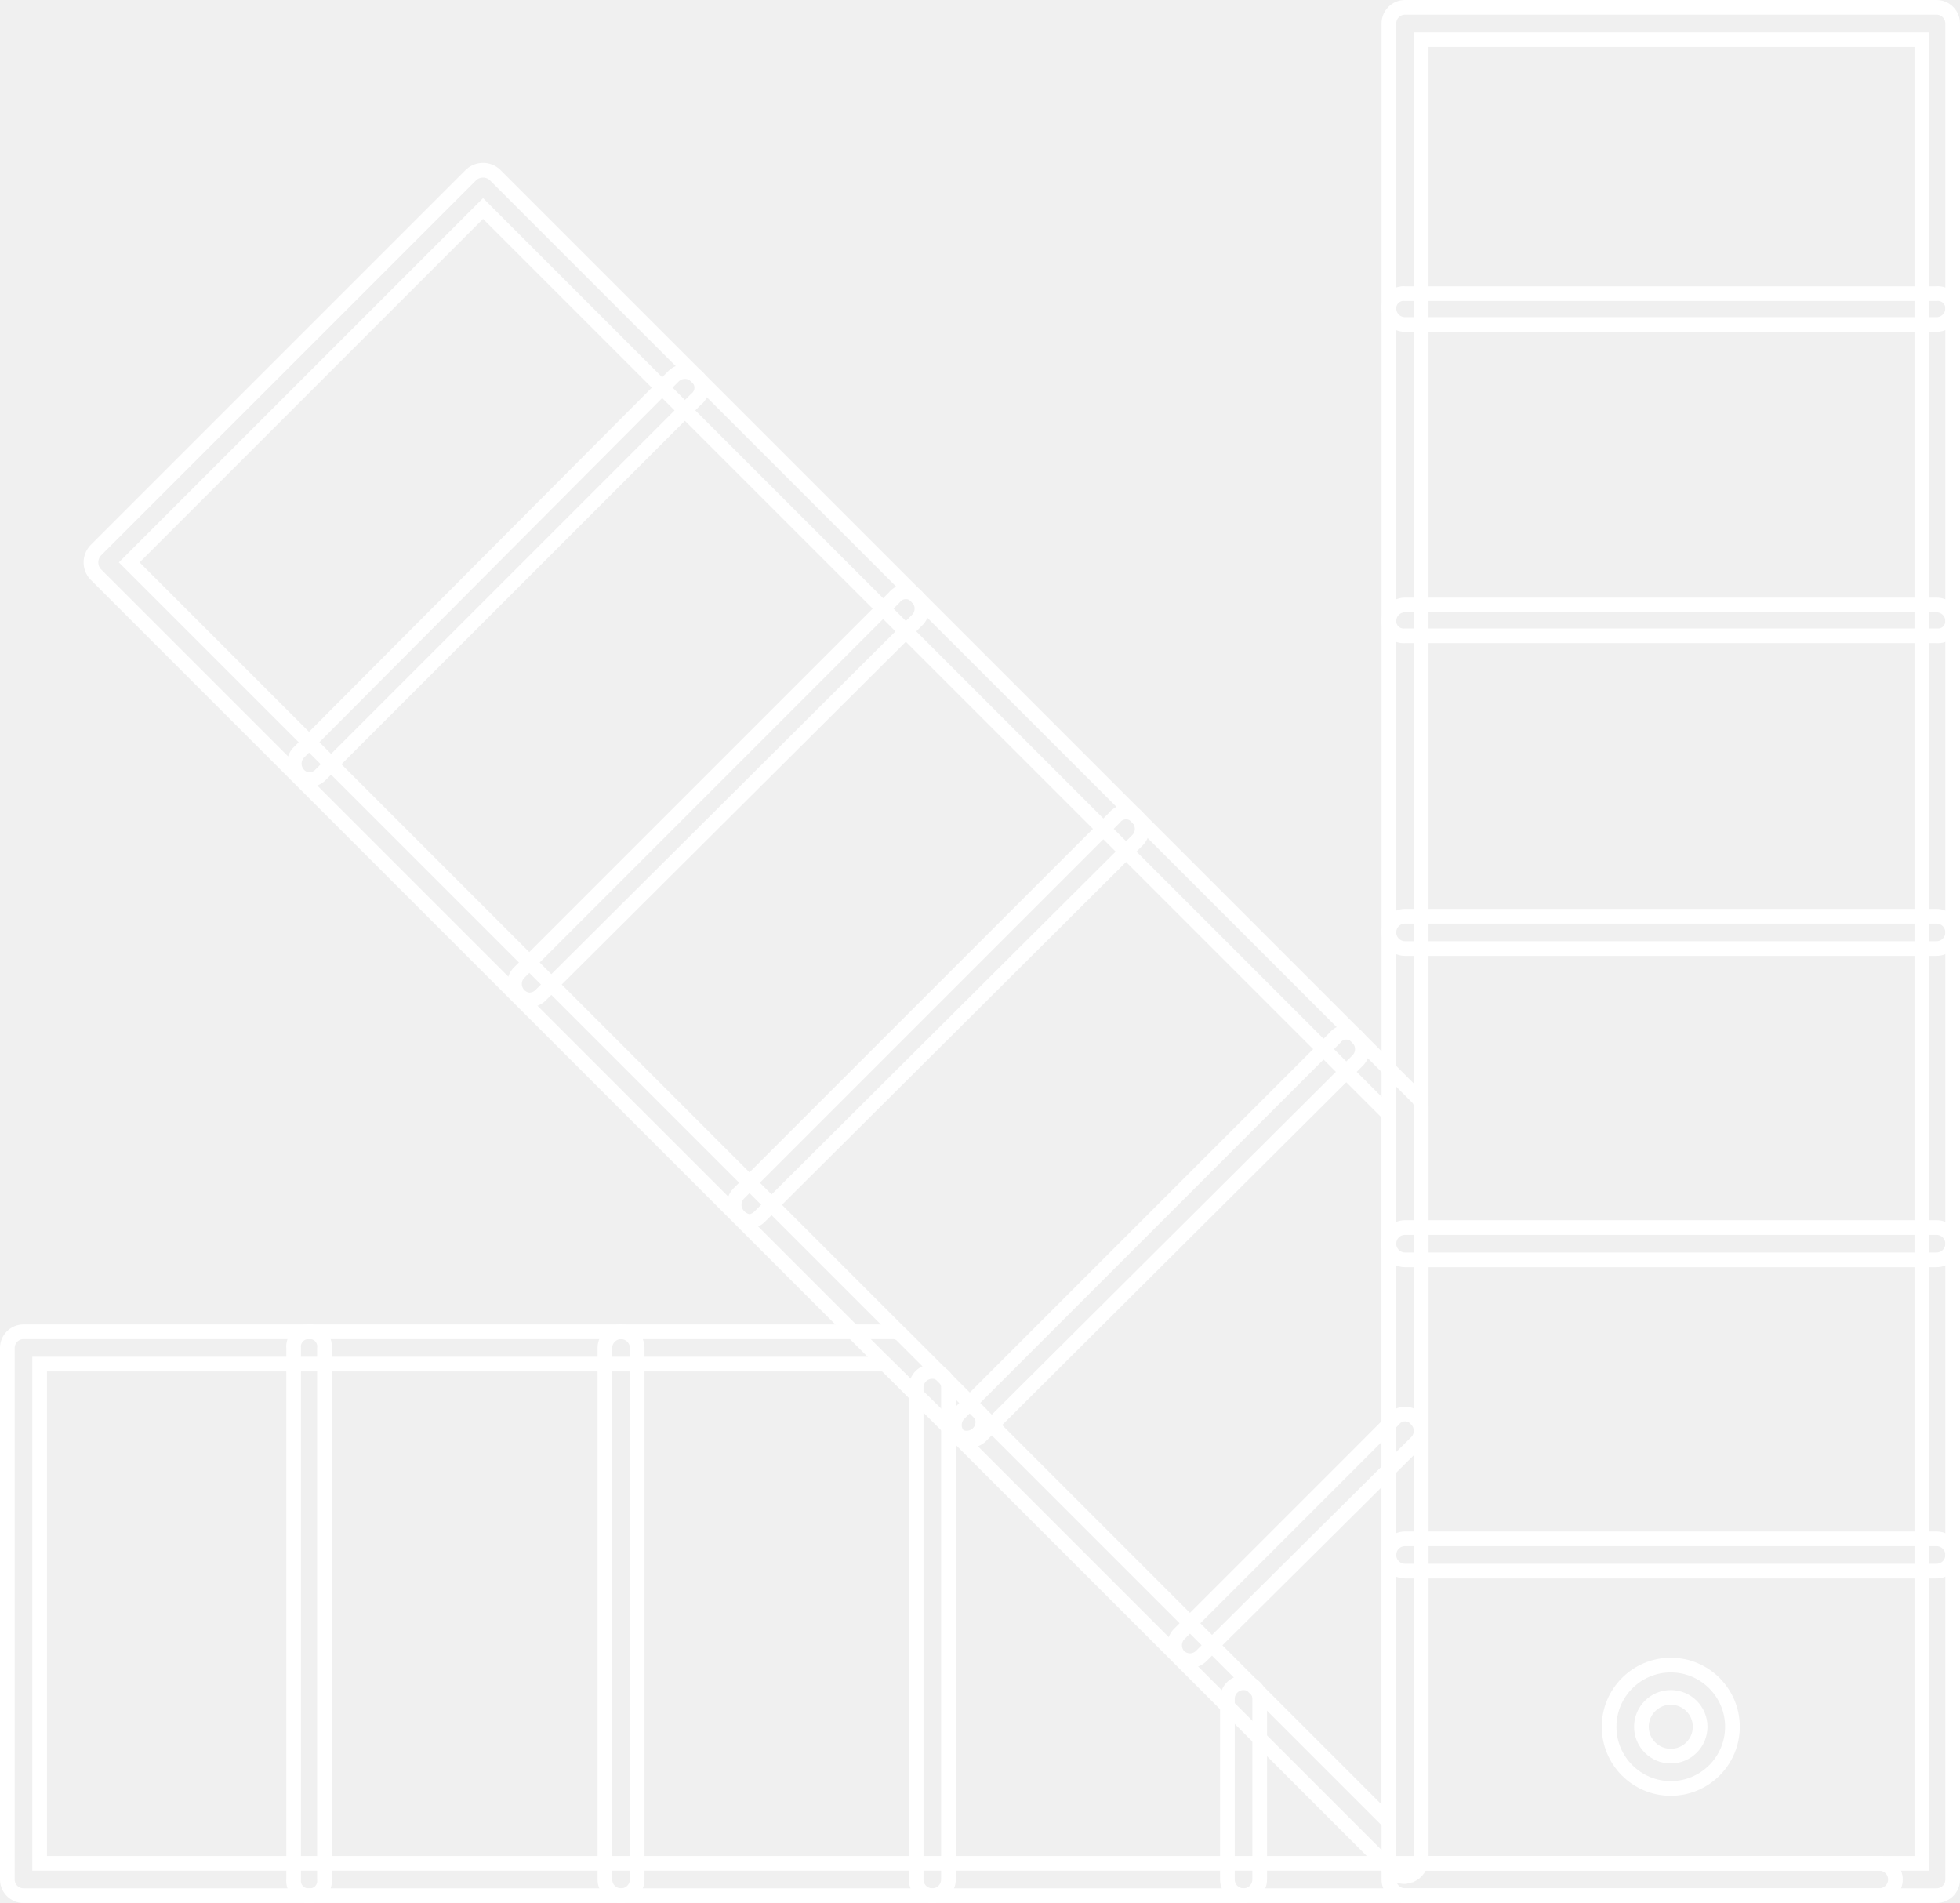
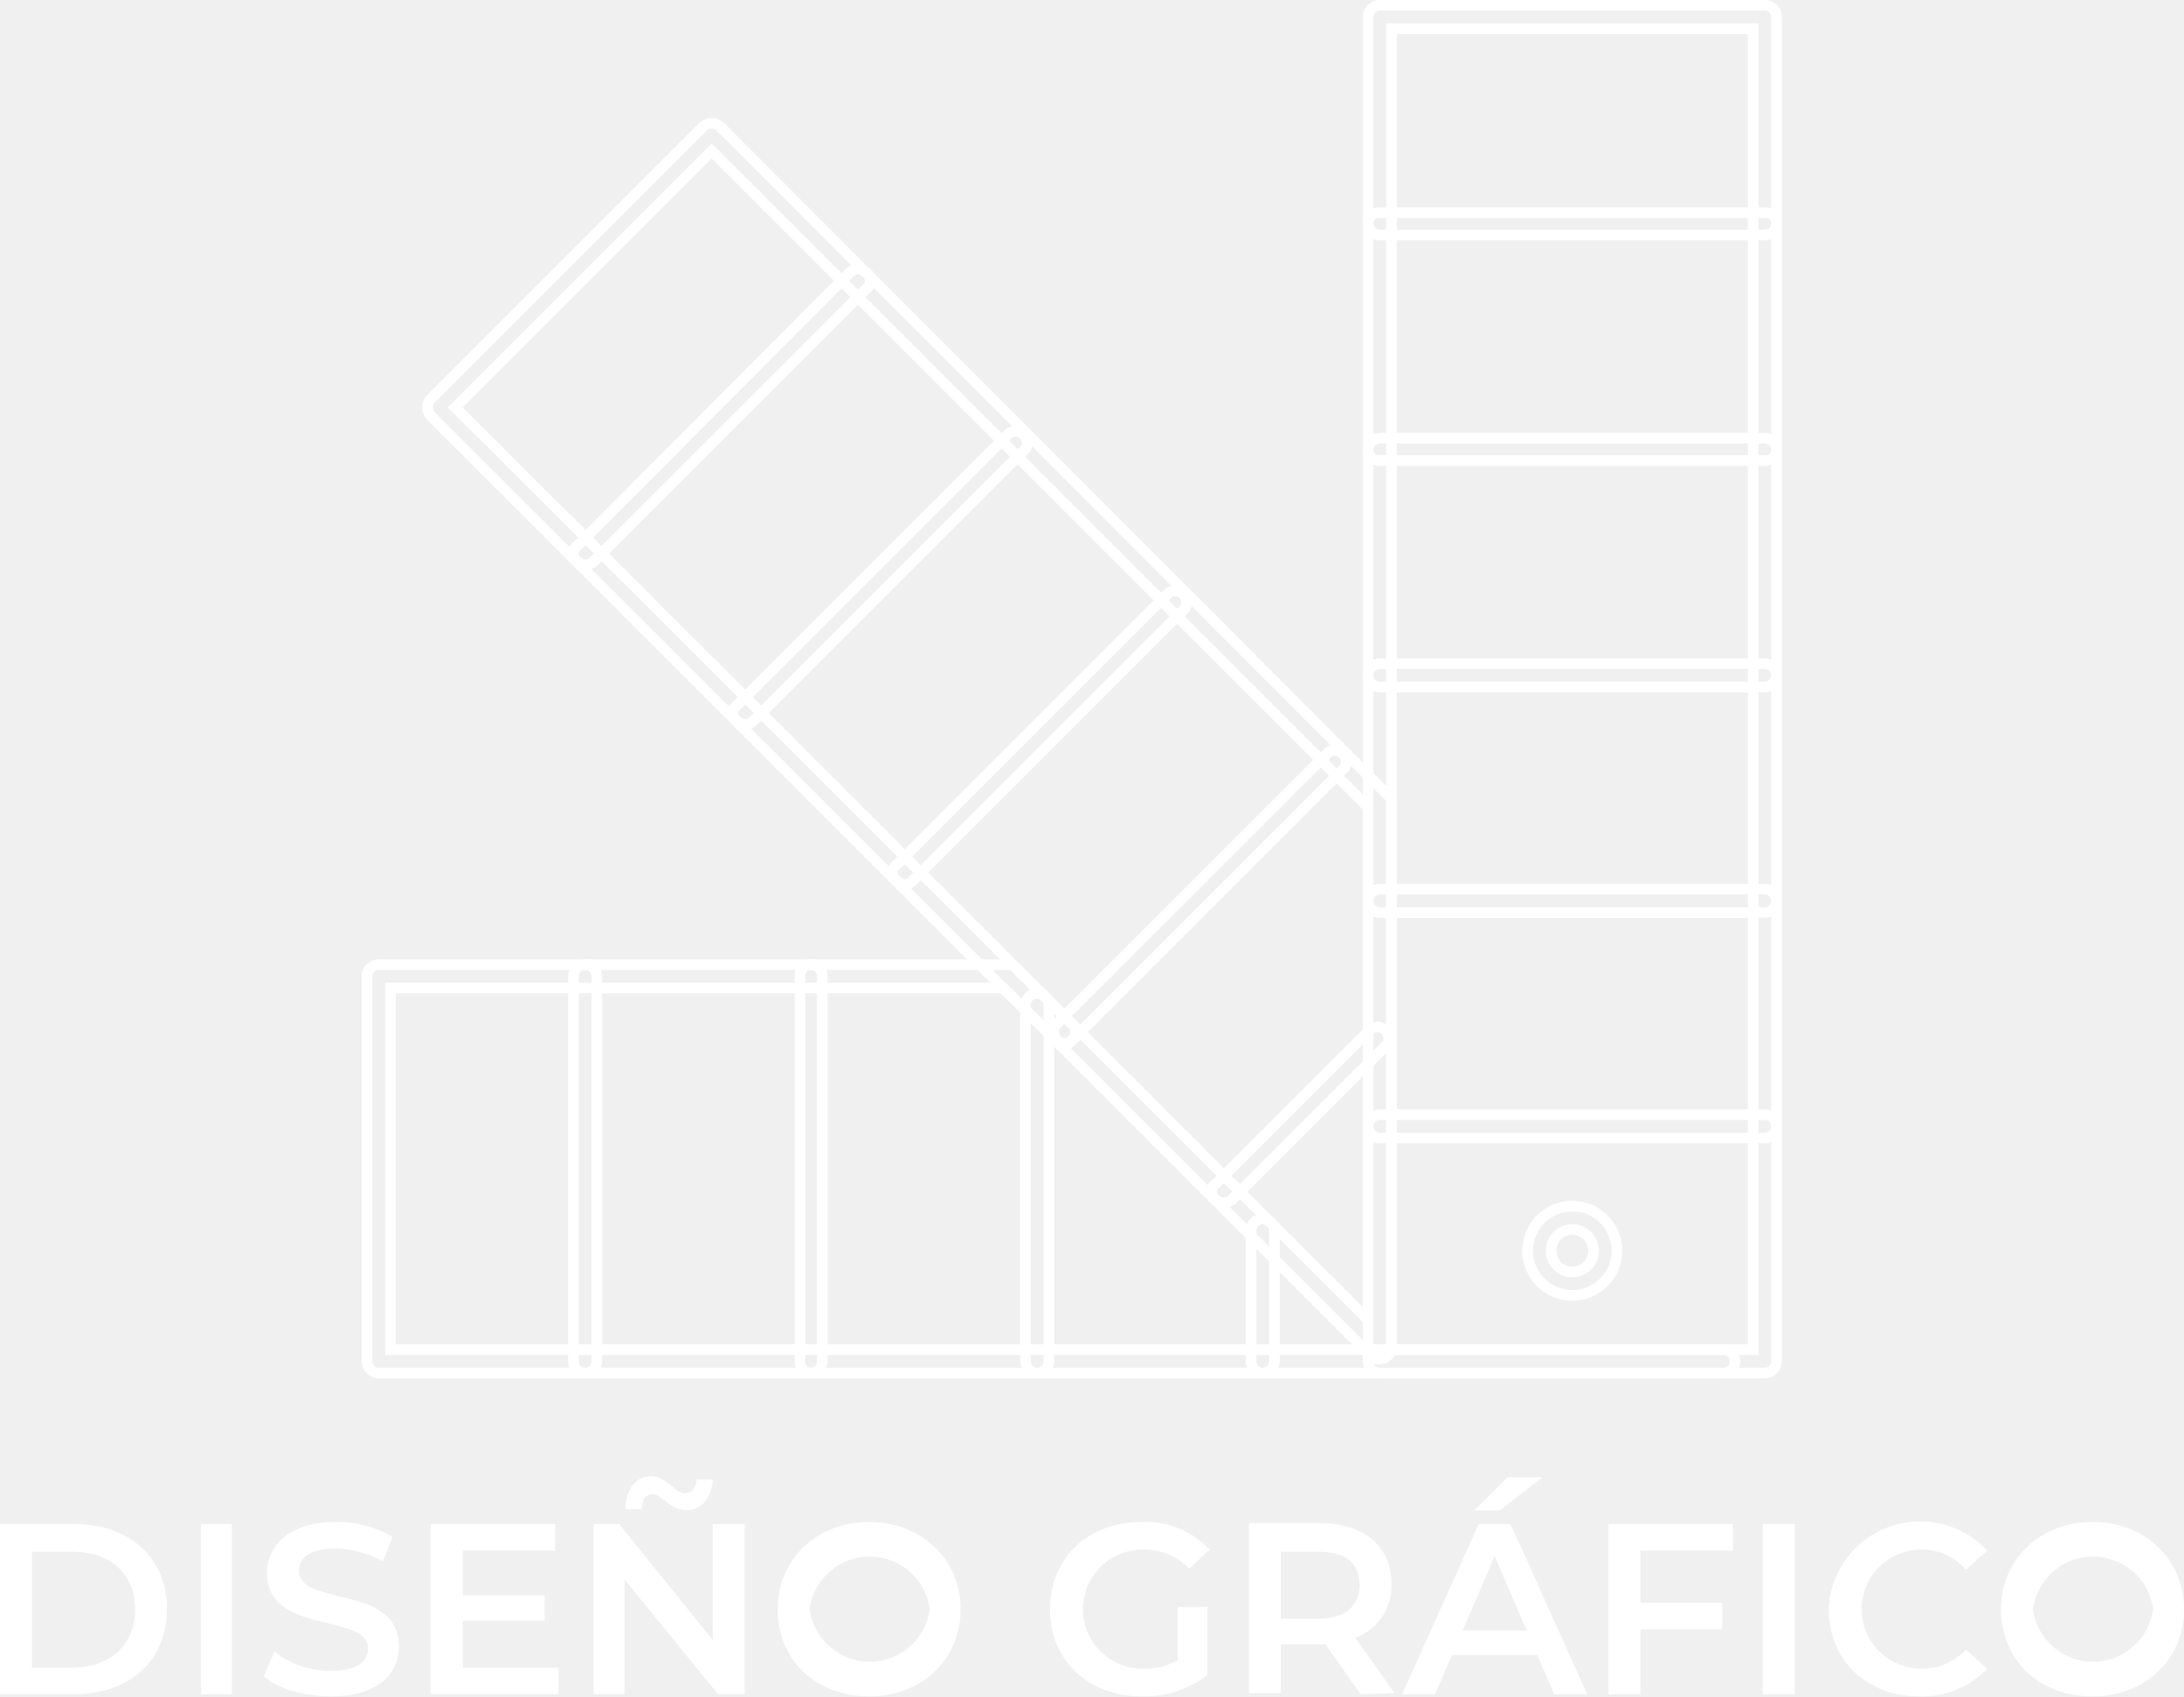
- <svg xmlns="http://www.w3.org/2000/svg" viewBox="0 0 133.5 129.6">
-   <g id="ad23da0b-f9ac-4926-b61b-a8580ad5874a" data-name="Capa 2">
-     <g id="a8a3fe22-d804-444b-b2e2-d8def8c8f61b" data-name="Capa 1">
+ <svg xmlns="http://www.w3.org/2000/svg" viewBox="0 0 205.3 159.5">
+   <g id="b89e44af-4f59-4151-bbba-49c6e2cb04ad" data-name="Capa 2">
+     <g id="f2841e90-3a64-4e68-bfd3-4644f0a7e4ac" data-name="Capa 1">
      <g>
-         <path d="M128,129.1H1.6A1.1,1.1,0,0,1,.5,128V91.8a1.1,1.1,0,0,1,1.1-1.1H60.8a.9.9,0,0,1,.7.3l5.3,5.3a1.1,1.1,0,0,1-1.5,1.5l-5-4.9H2.7v34H128a1.1,1.1,0,0,1,0,2.2Z" style="fill: none;stroke: #fff;stroke-miterlimit: 10" />
-         <path d="M131.9,129.1H95.7a1.1,1.1,0,0,1-1.1-1.1V1.6A1.1,1.1,0,0,1,95.7.5h36.2A1.1,1.1,0,0,1,133,1.6V128A1.1,1.1,0,0,1,131.9,129.1Zm-35.1-2.2h34.1V2.7H96.8Z" style="fill: none;stroke: #fff;stroke-miterlimit: 10" />
-         <path d="M131.9,22.1H95.7A1.1,1.1,0,0,1,94.6,21a1,1,0,0,1,1.1-1h36.2a1,1,0,0,1,1.1,1A1.1,1.1,0,0,1,131.9,22.1Z" style="fill: none;stroke: #fff;stroke-miterlimit: 10" />
-         <path d="M131.9,43.3H95.7a1,1,0,0,1-1.1-1,1.1,1.1,0,0,1,1.1-1.1h36.2a1.1,1.1,0,0,1,1.1,1.1A1,1,0,0,1,131.9,43.3Z" style="fill: none;stroke: #fff;stroke-miterlimit: 10" />
-         <path d="M131.9,64.6H95.7a1.1,1.1,0,0,1,0-2.2h36.2a1.1,1.1,0,0,1,0,2.2Z" style="fill: none;stroke: #fff;stroke-miterlimit: 10" />
-         <path d="M131.9,85.8H95.7a1.1,1.1,0,0,1,0-2.2h36.2a1.1,1.1,0,0,1,0,2.2Z" style="fill: none;stroke: #fff;stroke-miterlimit: 10" />
-         <path d="M131.9,107H95.7a1.1,1.1,0,0,1,0-2.2h36.2a1.1,1.1,0,0,1,0,2.2Z" style="fill: none;stroke: #fff;stroke-miterlimit: 10" />
-         <path d="M113.8,121.8a4.2,4.2,0,0,1-4.2-4.2,4.2,4.2,0,0,1,8.4,0A4.2,4.2,0,0,1,113.8,121.8Zm0-6.2a2,2,0,1,0,2,2A2,2,0,0,0,113.8,115.6Z" style="fill: none;stroke: #fff;stroke-miterlimit: 10" />
-         <path d="M95.7,127.8a1.1,1.1,0,0,1-.8-.3L6.5,39.1a1.2,1.2,0,0,1,0-1.6L32.1,11.9a1.2,1.2,0,0,1,1.6,0L96.5,74.7a.9.9,0,0,1,.3.7v51.3a1.2,1.2,0,0,1-.7,1ZM8.8,38.3l85.8,85.8V75.9L32.9,14.2Z" style="fill: none;stroke: #fff;stroke-miterlimit: 10" />
-         <path d="M21,53.1a1.1,1.1,0,0,1-.7-1.8L45.9,25.6a1.1,1.1,0,0,1,1.5,0,1,1,0,0,1,0,1.6L21.8,52.8A1.1,1.1,0,0,1,21,53.1Z" style="fill: none;stroke: #fff;stroke-miterlimit: 10" />
-         <path d="M36,68.1a1.1,1.1,0,0,1-.7-1.8L60.9,40.7a1,1,0,0,1,1.6,0,1.1,1.1,0,0,1,0,1.5L36.8,67.8A1.1,1.1,0,0,1,36,68.1Z" style="fill: none;stroke: #fff;stroke-miterlimit: 10" />
-         <path d="M51.1,83.2a1.2,1.2,0,0,1-.8-.4,1.1,1.1,0,0,1,0-1.5L75.9,55.7a1,1,0,0,1,1.6,0,1.1,1.1,0,0,1,0,1.5L51.8,82.8A1.3,1.3,0,0,1,51.1,83.2Z" style="fill: none;stroke: #fff;stroke-miterlimit: 10" />
-         <path d="M66.1,98.1a1.1,1.1,0,0,1-.8-.3,1.1,1.1,0,0,1,0-1.5L90.9,70.7a1,1,0,0,1,1.6,0,1.1,1.1,0,0,1,0,1.5L66.8,97.8A1.1,1.1,0,0,1,66.1,98.1Z" style="fill: none;stroke: #fff;stroke-miterlimit: 10" />
-         <path d="M81.1,113.1a1.1,1.1,0,0,1-.8-.3,1.1,1.1,0,0,1,0-1.5L94.9,96.7a1,1,0,0,1,1.6,0,1.1,1.1,0,0,1,0,1.5L81.8,112.8A1.1,1.1,0,0,1,81.1,113.1Z" style="fill: none;stroke: #fff;stroke-miterlimit: 10" />
-         <path d="M21,129.1a1,1,0,0,1-1-1.1V91.8a1,1,0,0,1,1-1.1,1,1,0,0,1,1.1,1.1V128A1,1,0,0,1,21,129.1Z" style="fill: none;stroke: #fff;stroke-miterlimit: 10" />
-         <path d="M42.3,129.1a1.1,1.1,0,0,1-1.1-1.1V91.8a1.1,1.1,0,0,1,2.2,0V128A1.1,1.1,0,0,1,42.3,129.1Z" style="fill: none;stroke: #fff;stroke-miterlimit: 10" />
-         <path d="M63.5,129.1a1.1,1.1,0,0,1-1.1-1.1V94.5a1.1,1.1,0,0,1,2.2,0V128A1.1,1.1,0,0,1,63.5,129.1Z" style="fill: none;stroke: #fff;stroke-miterlimit: 10" />
-         <path d="M84.7,129.1a1.1,1.1,0,0,1-1.1-1.1V115.7a1.1,1.1,0,1,1,2.2,0V128A1.1,1.1,0,0,1,84.7,129.1Z" style="fill: none;stroke: #fff;stroke-miterlimit: 10" />
+         <g>
+           <path d="M162,129.1H35.6a1.1,1.1,0,0,1-1.1-1.1V91.8a1.1,1.1,0,0,1,1.1-1.1H94.8a1.1,1.1,0,0,1,.7.3l5.3,5.3a1.1,1.1,0,0,1,0,1.5.9.9,0,0,1-1.5,0l-5-4.9H36.7v34H162a1.1,1.1,0,0,1,0,2.2Z" style="fill: none;stroke: #fff;stroke-miterlimit: 10" />
+           <path d="M165.9,129.1H129.7a1.1,1.1,0,0,1-1.1-1.1V1.6A1.1,1.1,0,0,1,129.7.5h36.2A1.1,1.1,0,0,1,167,1.6V128A1.1,1.1,0,0,1,165.9,129.1Zm-35.1-2.2h34V2.7h-34Z" style="fill: none;stroke: #fff;stroke-miterlimit: 10" />
+           <path d="M165.9,22.1H129.7a1.1,1.1,0,0,1-1.1-1.1,1,1,0,0,1,1.1-1h36.2a1,1,0,0,1,1.1,1A1.1,1.1,0,0,1,165.9,22.1Z" style="fill: none;stroke: #fff;stroke-miterlimit: 10" />
+           <path d="M165.9,43.3H129.7a1,1,0,0,1-1.1-1,1.1,1.1,0,0,1,1.1-1.1h36.2a1.1,1.1,0,0,1,1.1,1.1A1,1,0,0,1,165.9,43.3Z" style="fill: none;stroke: #fff;stroke-miterlimit: 10" />
+           <path d="M165.9,64.6H129.7a1.1,1.1,0,1,1,0-2.2h36.2a1.1,1.1,0,0,1,0,2.2Z" style="fill: none;stroke: #fff;stroke-miterlimit: 10" />
+           <path d="M165.9,85.8H129.7a1.1,1.1,0,0,1,0-2.2h36.2a1.1,1.1,0,0,1,0,2.2Z" style="fill: none;stroke: #fff;stroke-miterlimit: 10" />
+           <path d="M165.9,107H129.7a1.1,1.1,0,0,1,0-2.2h36.2a1.1,1.1,0,0,1,0,2.2Z" style="fill: none;stroke: #fff;stroke-miterlimit: 10" />
+           <path d="M147.8,121.8a4.2,4.2,0,0,1-4.2-4.2,4.2,4.2,0,0,1,8.4,0A4.2,4.2,0,0,1,147.8,121.8Zm0-6.2a2,2,0,1,0,2,2A2,2,0,0,0,147.8,115.6Z" style="fill: none;stroke: #fff;stroke-miterlimit: 10" />
+           <path d="M129.7,127.8a1.1,1.1,0,0,1-.8-.3L40.5,39.1a1.2,1.2,0,0,1,0-1.6L66.1,11.9a1.2,1.2,0,0,1,1.6,0l62.7,62.8a1,1,0,0,1,.4.7v51.3a1.2,1.2,0,0,1-.7,1ZM42.8,38.3l85.8,85.8V75.9L66.9,14.2Z" style="fill: none;stroke: #fff;stroke-miterlimit: 10" />
+           <path d="M55,53.1a1.1,1.1,0,0,1-.7-.3.9.9,0,0,1,0-1.5L79.9,25.6a1.1,1.1,0,0,1,1.5,0,1,1,0,0,1,0,1.6L55.8,52.8A1.1,1.1,0,0,1,55,53.1Z" style="fill: none;stroke: #fff;stroke-miterlimit: 10" />
+           <path d="M70,68.1a1.1,1.1,0,0,1-.7-.3.9.9,0,0,1,0-1.5L94.9,40.7a1.1,1.1,0,0,1,1.5,1.5L70.8,67.8A1.1,1.1,0,0,1,70,68.1Z" style="fill: none;stroke: #fff;stroke-miterlimit: 10" />
+           <path d="M85,83.2a1.3,1.3,0,0,1-.7-.4.9.9,0,0,1,0-1.5l25.6-25.6a1.1,1.1,0,0,1,1.5,1.5L85.8,82.8A1.2,1.2,0,0,1,85,83.2Z" style="fill: none;stroke: #fff;stroke-miterlimit: 10" />
+           <path d="M100,98.1a1.1,1.1,0,0,1-.7-1.8l25.6-25.6a1.1,1.1,0,0,1,1.5,1.5L100.8,97.8A1.1,1.1,0,0,1,100,98.1Z" style="fill: none;stroke: #fff;stroke-miterlimit: 10" />
+           <path d="M115,113.1a1.1,1.1,0,0,1-.7-.3.9.9,0,0,1,0-1.5l14.6-14.6a1.1,1.1,0,0,1,1.5,1.5l-14.6,14.6A1.1,1.1,0,0,1,115,113.1Z" style="fill: none;stroke: #fff;stroke-miterlimit: 10" />
+           <path d="M55,129.1a1.1,1.1,0,0,1-1.1-1.1V91.8a1.1,1.1,0,0,1,2.2,0V128A1.1,1.1,0,0,1,55,129.1Z" style="fill: none;stroke: #fff;stroke-miterlimit: 10" />
+           <path d="M76.2,129.1a1,1,0,0,1-1-1.1V91.8a1,1,0,0,1,1-1.1,1.1,1.1,0,0,1,1.1,1.1V128A1.1,1.1,0,0,1,76.2,129.1Z" style="fill: none;stroke: #fff;stroke-miterlimit: 10" />
+           <path d="M97.5,129.1a1.1,1.1,0,0,1-1.1-1.1V94.5a1.1,1.1,0,0,1,2.2,0V128A1.1,1.1,0,0,1,97.5,129.1Z" style="fill: none;stroke: #fff;stroke-miterlimit: 10" />
+           <path d="M118.7,129.1a1.1,1.1,0,0,1-1.1-1.1V115.7a1.1,1.1,0,1,1,2.2,0V128A1.1,1.1,0,0,1,118.7,129.1Z" style="fill: none;stroke: #fff;stroke-miterlimit: 10" />
+         </g>
+         <g>
+           <path d="M0,143.3H7c5.2,0,8.7,3.2,8.7,8s-3.5,8-8.7,8H0Zm6.8,13.5c3.6,0,5.9-2.2,5.9-5.5s-2.3-5.4-5.9-5.4H3v10.9Z" style="fill: #fff" />
+           <path d="M18.9,143.3h2.9v16H18.9Z" style="fill: #fff" />
+           <path d="M24.8,157.6l1-2.3a8.5,8.5,0,0,0,5.3,1.8c2.5,0,3.5-.9,3.5-2.1,0-3.4-9.5-1.2-9.5-7.1,0-2.6,2.1-4.8,6.5-4.8a10.2,10.2,0,0,1,5.3,1.4l-.9,2.3a9.8,9.8,0,0,0-4.5-1.2c-2.4,0-3.4.9-3.4,2.1,0,3.4,9.4,1.2,9.4,7.1,0,2.6-2,4.7-6.4,4.7C28.6,159.5,26.1,158.8,24.8,157.6Z" style="fill: #fff" />
+           <path d="M52.5,156.8v2.5h-12v-16H52.2v2.5H43.5V150h7.7v2.4H43.5v4.4Z" style="fill: #fff" />
+           <path d="M70,143.3v16H67.5l-8.8-10.8v10.8H55.8v-16h2.4L67,154.2V143.3Zm-9.7-1.4H58.8c0-1.9,1-3.1,2.4-3.1s2.3,1.6,3.1,1.6,1.1-.5,1.2-1.3H67c-.1,1.7-1,2.9-2.5,2.9s-2.3-1.5-3.1-1.5S60.4,141,60.3,141.9Z" style="fill: #fff" />
+           <path d="M73.1,151.3c0-4.7,3.7-8.2,8.6-8.2s8.6,3.5,8.6,8.2-3.6,8.2-8.6,8.2S73.1,156.1,73.1,151.3Zm14.3,0a5.7,5.7,0,0,0-11.3,0,5.7,5.7,0,0,0,11.3,0Z" style="fill: #fff" />
+           <path d="M110.7,151.1h2.8v6.4a9.8,9.8,0,0,1-6.2,2c-5,0-8.6-3.4-8.6-8.2s3.6-8.2,8.6-8.2a8.2,8.2,0,0,1,6.4,2.6l-1.9,1.8a5.9,5.9,0,0,0-4.4-1.8,5.6,5.6,0,1,0,0,11.2,6.2,6.2,0,0,0,3.3-.8Z" style="fill: #fff" />
+           <path d="M127.9,159.3l-3.3-4.7h-4.2v4.6h-3v-16H124c4.2,0,6.8,2.2,6.8,5.7a5.2,5.2,0,0,1-3.4,5.1l3.7,5.2Zm-4-13.4h-3.5v6.3h3.5c2.6,0,3.9-1.2,3.9-3.2S126.5,145.9,123.9,145.9Z" style="fill: #fff" />
+           <path d="M144.5,155.6h-8l-1.6,3.7h-3.1l7.2-16h3l7.2,16h-3.1Zm-1-2.3-3-7-3,7ZM141,142h-2.4l3.1-3.1H145Z" style="fill: #fff" />
+           <path d="M154.2,145.8v4.9h7.7v2.5h-7.7v6.1h-3v-16h11.7v2.5Z" style="fill: #fff" />
+           <path d="M165.7,143.3h3v16h-3Z" style="fill: #fff" />
+           <path d="M171.9,151.3a8.6,8.6,0,0,1,14.9-5.5l-2,1.8a5.4,5.4,0,0,0-4.2-1.9,5.6,5.6,0,1,0,0,11.2,5.6,5.6,0,0,0,4.2-1.8l2,1.8a8.4,8.4,0,0,1-6.4,2.6C175.5,159.5,171.9,156.1,171.9,151.3Z" style="fill: #fff" />
+           <path d="M188.1,151.3c0-4.7,3.7-8.2,8.6-8.2s8.6,3.5,8.6,8.2-3.6,8.2-8.6,8.2S188.1,156.1,188.1,151.3Zm14.3,0a5.7,5.7,0,0,0-11.3,0,5.7,5.7,0,0,0,11.3,0Z" style="fill: #fff" />
+         </g>
      </g>
    </g>
  </g>
</svg>
